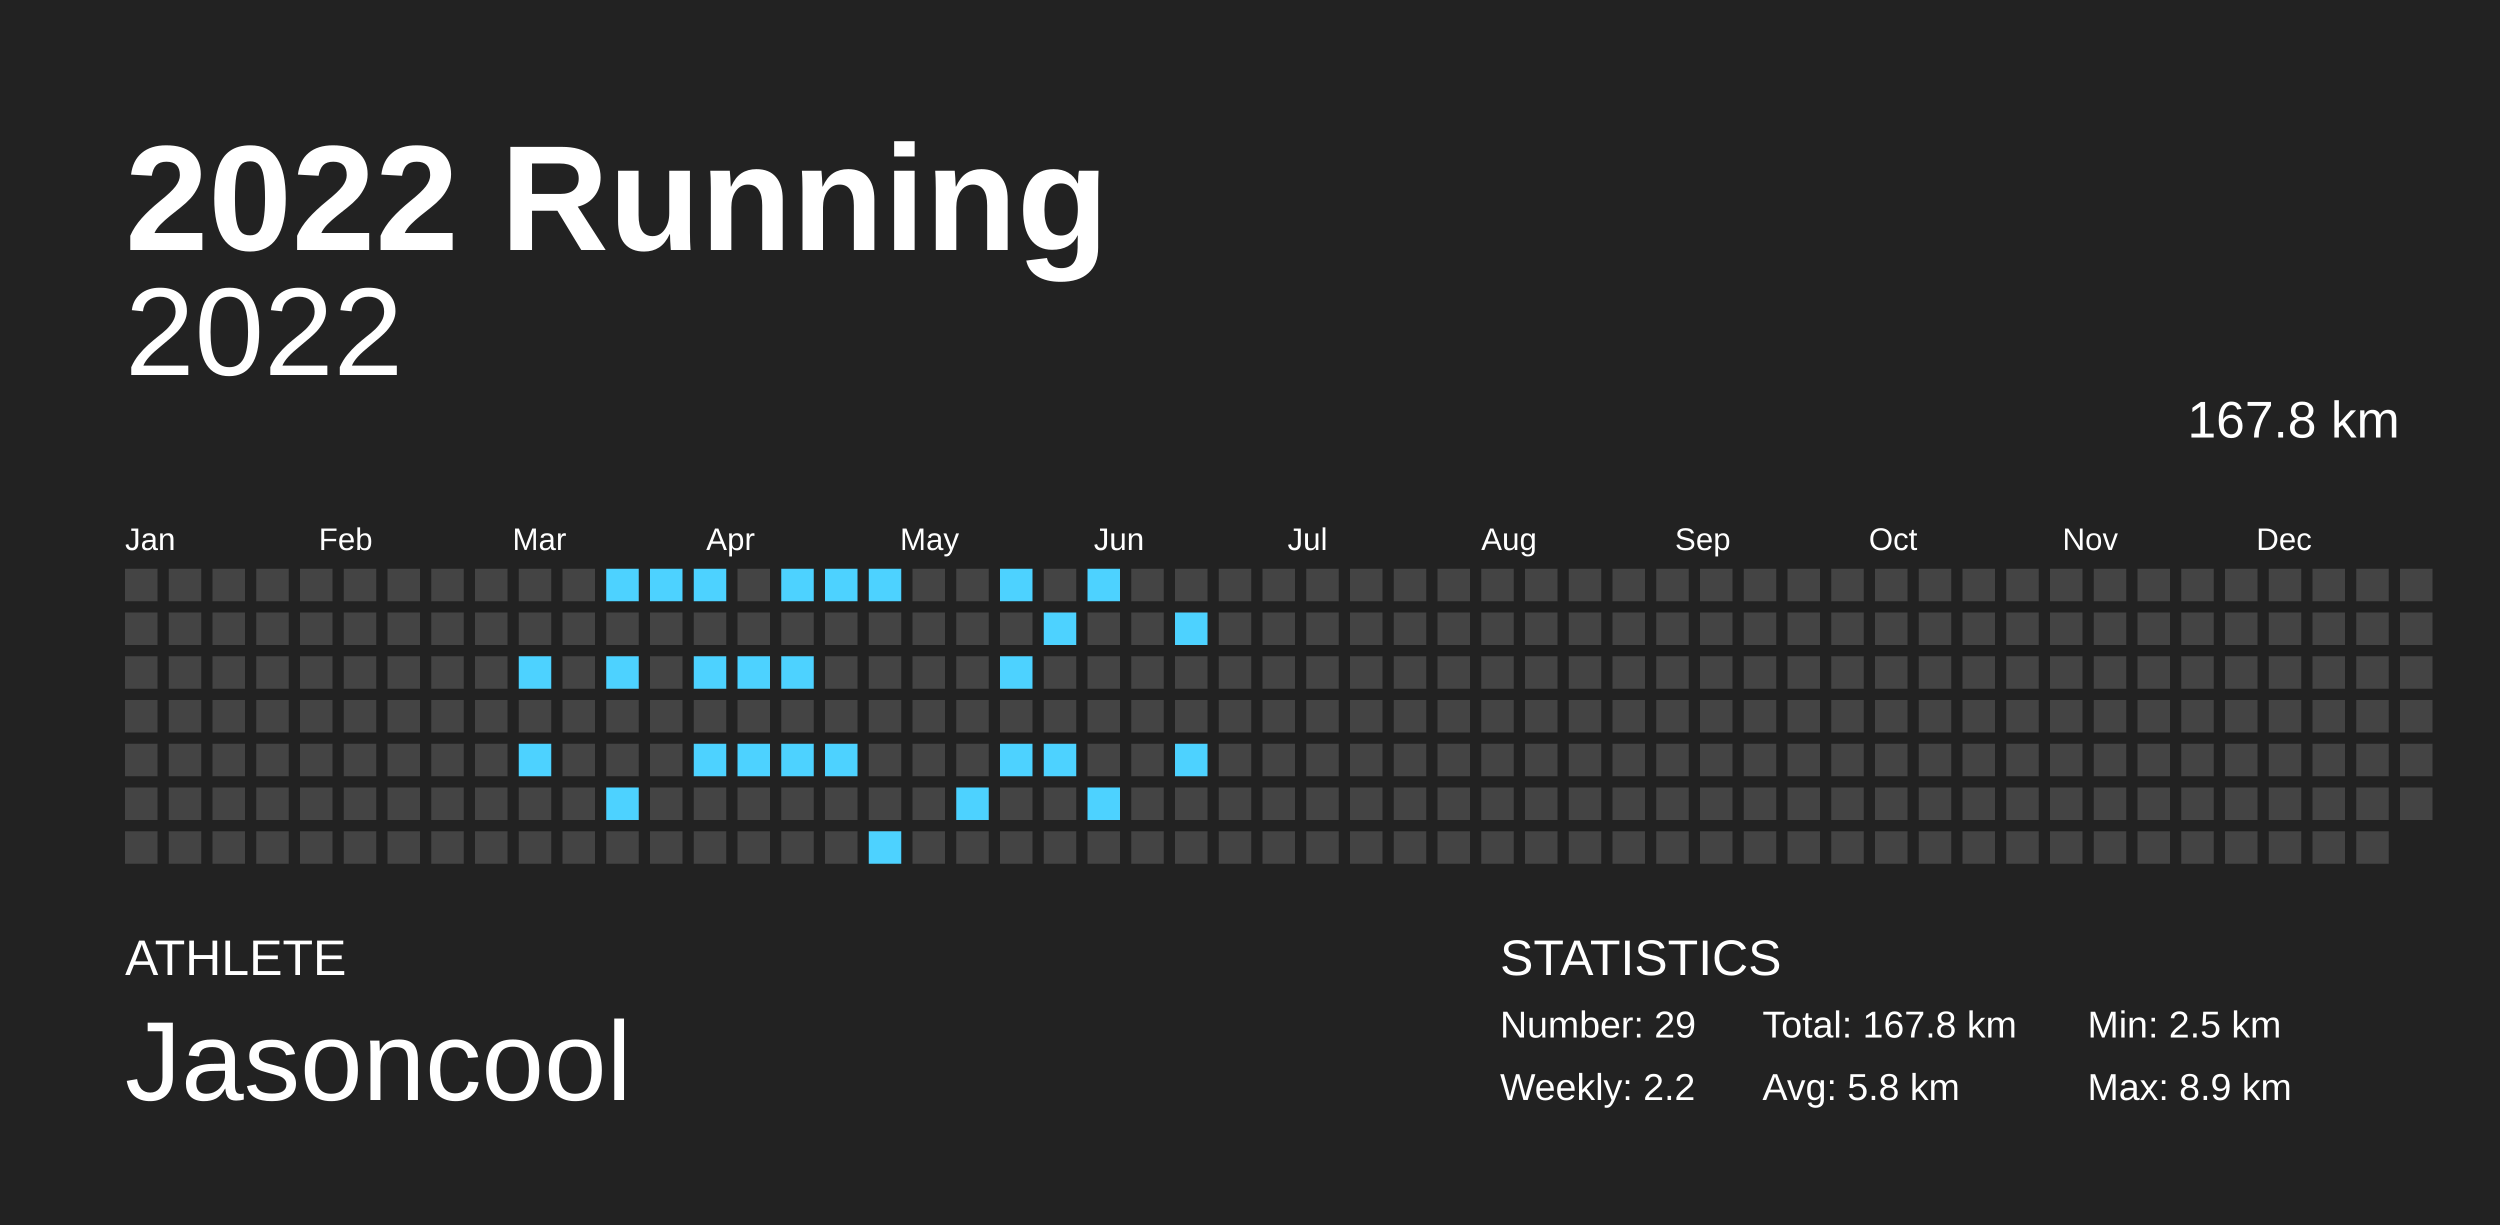
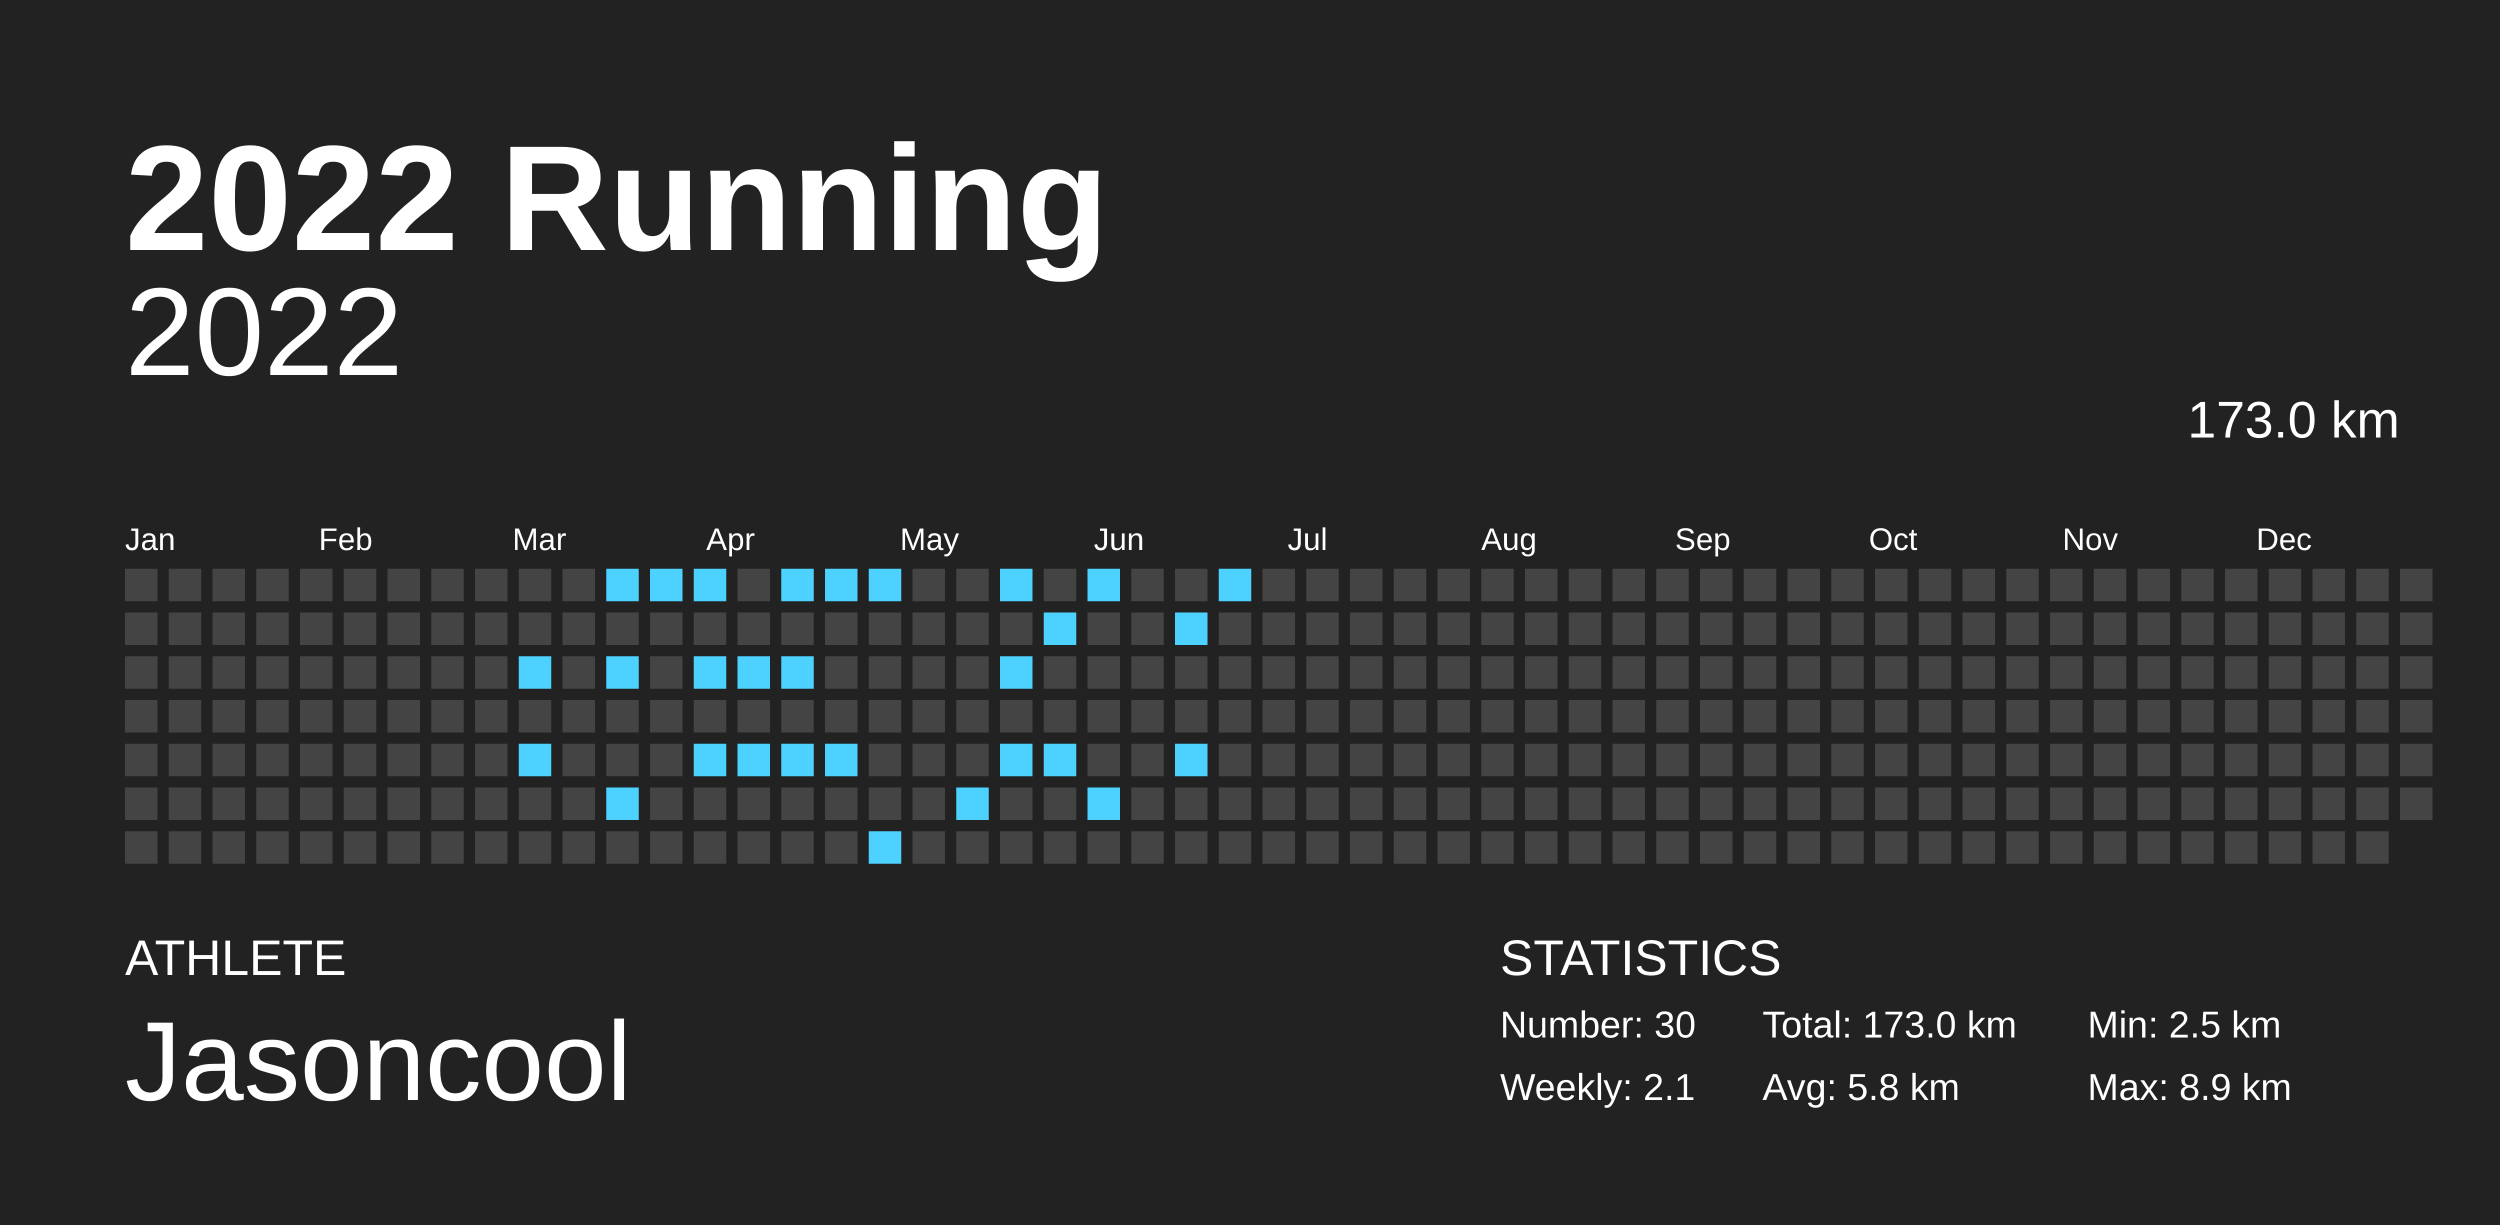
<svg xmlns="http://www.w3.org/2000/svg" baseProfile="full" height="98mm" version="1.1" viewBox="0,0,200,98" width="200mm">
  <defs />
  <rect fill="#222222" height="98" width="200" x="0" y="0" />
  <text fill="#FFFFFF" style="font-size:12px; font-family:Arial; font-weight:bold;" x="10" y="20">2022 Running</text>
  <text fill="#FFFFFF" style="font-size:4px; font-family:Arial" x="10" y="78">ATHLETE</text>
  <text fill="#FFFFFF" style="font-size:9px; font-family:Arial" x="10" y="88">Jasoncool</text>
  <text fill="#FFFFFF" style="font-size:4px; font-family:Arial" x="120" y="78">STATISTICS</text>
-   <text fill="#FFFFFF" style="font-size:3px; font-family:Arial" x="120" y="83">Number: 29</text>
-   <text fill="#FFFFFF" style="font-size:3px; font-family:Arial" x="120" y="88">Weekly: 2.2</text>
-   <text fill="#FFFFFF" style="font-size:3px; font-family:Arial" x="141" y="83">Total: 167.8 km</text>
+   <text fill="#FFFFFF" style="font-size:3px; font-family:Arial" x="120" y="83">Number: 30</text>
+   <text fill="#FFFFFF" style="font-size:3px; font-family:Arial" x="120" y="88">Weekly: 2.1</text>
+   <text fill="#FFFFFF" style="font-size:3px; font-family:Arial" x="141" y="83">Total: 173.0 km</text>
  <text fill="#FFFFFF" style="font-size:3px; font-family:Arial" x="141" y="88">Avg: 5.8 km</text>
  <text fill="#FFFFFF" style="font-size:3px; font-family:Arial" x="167" y="83">Min: 2.5 km</text>
  <text fill="#FFFFFF" style="font-size:3px; font-family:Arial" x="167" y="88">Max: 8.9 km</text>
  <text alignment-baseline="hanging" fill="#FFFFFF" style="font-size:10.0px; font-family:Arial;" x="10" y="30">2022</text>
-   <text alignment-baseline="hanging" fill="#FFFFFF" style="font-size:4.125px; font-family:Arial;" x="175" y="35">167.8 km</text>
+   <text alignment-baseline="hanging" fill="#FFFFFF" style="font-size:4.125px; font-family:Arial;" x="175" y="35">173.0 km</text>
  <text fill="#FFFFFF" style="font-size:2.5px; font-family:Arial" x="10.0" y="44">Jan</text>
  <text fill="#FFFFFF" style="font-size:2.5px; font-family:Arial" x="25.5" y="44">Feb</text>
  <text fill="#FFFFFF" style="font-size:2.5px; font-family:Arial" x="41.0" y="44">Mar</text>
  <text fill="#FFFFFF" style="font-size:2.5px; font-family:Arial" x="56.5" y="44">Apr</text>
  <text fill="#FFFFFF" style="font-size:2.5px; font-family:Arial" x="72.0" y="44">May</text>
  <text fill="#FFFFFF" style="font-size:2.5px; font-family:Arial" x="87.5" y="44">Jun</text>
  <text fill="#FFFFFF" style="font-size:2.5px; font-family:Arial" x="103.0" y="44">Jul</text>
  <text fill="#FFFFFF" style="font-size:2.5px; font-family:Arial" x="118.5" y="44">Aug</text>
  <text fill="#FFFFFF" style="font-size:2.5px; font-family:Arial" x="134.0" y="44">Sep</text>
  <text fill="#FFFFFF" style="font-size:2.5px; font-family:Arial" x="149.5" y="44">Oct</text>
  <text fill="#FFFFFF" style="font-size:2.5px; font-family:Arial" x="165.0" y="44">Nov</text>
  <text fill="#FFFFFF" style="font-size:2.5px; font-family:Arial" x="180.5" y="44">Dec</text>
  <rect fill="#444444" height="2.6" width="2.6" x="10.0" y="45.5" />
  <rect fill="#444444" height="2.6" width="2.6" x="10.0" y="49.0" />
  <rect fill="#444444" height="2.6" width="2.6" x="10.0" y="52.5" />
  <rect fill="#444444" height="2.6" width="2.6" x="10.0" y="56.0" />
  <rect fill="#444444" height="2.6" width="2.6" x="10.0" y="59.5" />
  <rect fill="#444444" height="2.6" width="2.6" x="10.0" y="63.0" />
  <rect fill="#444444" height="2.6" width="2.6" x="10.0" y="66.5" />
  <rect fill="#444444" height="2.6" width="2.6" x="13.5" y="45.5" />
  <rect fill="#444444" height="2.6" width="2.6" x="13.5" y="49.0" />
  <rect fill="#444444" height="2.6" width="2.6" x="13.5" y="52.5" />
  <rect fill="#444444" height="2.6" width="2.6" x="13.5" y="56.0" />
  <rect fill="#444444" height="2.6" width="2.6" x="13.5" y="59.5" />
  <rect fill="#444444" height="2.6" width="2.6" x="13.5" y="63.0" />
  <rect fill="#444444" height="2.6" width="2.6" x="13.5" y="66.5" />
  <rect fill="#444444" height="2.6" width="2.6" x="17.0" y="45.5" />
  <rect fill="#444444" height="2.6" width="2.6" x="17.0" y="49.0" />
  <rect fill="#444444" height="2.6" width="2.6" x="17.0" y="52.5" />
  <rect fill="#444444" height="2.6" width="2.6" x="17.0" y="56.0" />
  <rect fill="#444444" height="2.6" width="2.6" x="17.0" y="59.5" />
  <rect fill="#444444" height="2.6" width="2.6" x="17.0" y="63.0" />
  <rect fill="#444444" height="2.6" width="2.6" x="17.0" y="66.5" />
  <rect fill="#444444" height="2.6" width="2.6" x="20.5" y="45.5" />
  <rect fill="#444444" height="2.6" width="2.6" x="20.5" y="49.0" />
  <rect fill="#444444" height="2.6" width="2.6" x="20.5" y="52.5" />
  <rect fill="#444444" height="2.6" width="2.6" x="20.5" y="56.0" />
  <rect fill="#444444" height="2.6" width="2.6" x="20.5" y="59.5" />
  <rect fill="#444444" height="2.6" width="2.6" x="20.5" y="63.0" />
  <rect fill="#444444" height="2.6" width="2.6" x="20.5" y="66.5" />
  <rect fill="#444444" height="2.6" width="2.6" x="24.0" y="45.5" />
  <rect fill="#444444" height="2.6" width="2.6" x="24.0" y="49.0" />
  <rect fill="#444444" height="2.6" width="2.6" x="24.0" y="52.5" />
  <rect fill="#444444" height="2.6" width="2.6" x="24.0" y="56.0" />
  <rect fill="#444444" height="2.6" width="2.6" x="24.0" y="59.5" />
  <rect fill="#444444" height="2.6" width="2.6" x="24.0" y="63.0" />
  <rect fill="#444444" height="2.6" width="2.6" x="24.0" y="66.5" />
  <rect fill="#444444" height="2.6" width="2.6" x="27.5" y="45.5" />
  <rect fill="#444444" height="2.6" width="2.6" x="27.5" y="49.0" />
  <rect fill="#444444" height="2.6" width="2.6" x="27.5" y="52.5" />
  <rect fill="#444444" height="2.6" width="2.6" x="27.5" y="56.0" />
  <rect fill="#444444" height="2.6" width="2.6" x="27.5" y="59.5" />
  <rect fill="#444444" height="2.6" width="2.6" x="27.5" y="63.0" />
  <rect fill="#444444" height="2.6" width="2.6" x="27.5" y="66.5" />
  <rect fill="#444444" height="2.6" width="2.6" x="31.0" y="45.5" />
  <rect fill="#444444" height="2.6" width="2.6" x="31.0" y="49.0" />
  <rect fill="#444444" height="2.6" width="2.6" x="31.0" y="52.5" />
  <rect fill="#444444" height="2.6" width="2.6" x="31.0" y="56.0" />
  <rect fill="#444444" height="2.6" width="2.6" x="31.0" y="59.5" />
  <rect fill="#444444" height="2.6" width="2.6" x="31.0" y="63.0" />
  <rect fill="#444444" height="2.6" width="2.6" x="31.0" y="66.5" />
  <rect fill="#444444" height="2.6" width="2.6" x="34.5" y="45.5" />
  <rect fill="#444444" height="2.6" width="2.6" x="34.5" y="49.0" />
  <rect fill="#444444" height="2.6" width="2.6" x="34.5" y="52.5" />
  <rect fill="#444444" height="2.6" width="2.6" x="34.5" y="56.0" />
  <rect fill="#444444" height="2.6" width="2.6" x="34.5" y="59.5" />
  <rect fill="#444444" height="2.6" width="2.6" x="34.5" y="63.0" />
  <rect fill="#444444" height="2.6" width="2.6" x="34.5" y="66.5" />
  <rect fill="#444444" height="2.6" width="2.6" x="38.0" y="45.5" />
  <rect fill="#444444" height="2.6" width="2.6" x="38.0" y="49.0" />
  <rect fill="#444444" height="2.6" width="2.6" x="38.0" y="52.5" />
  <rect fill="#444444" height="2.6" width="2.6" x="38.0" y="56.0" />
  <rect fill="#444444" height="2.6" width="2.6" x="38.0" y="59.5" />
  <rect fill="#444444" height="2.6" width="2.6" x="38.0" y="63.0" />
  <rect fill="#444444" height="2.6" width="2.6" x="38.0" y="66.5" />
  <rect fill="#444444" height="2.6" width="2.6" x="41.5" y="45.5" />
  <rect fill="#444444" height="2.6" width="2.6" x="41.5" y="49.0" />
  <rect fill="#4dd2ff" height="2.6" width="2.6" x="41.5" y="52.5" />
  <rect fill="#444444" height="2.6" width="2.6" x="41.5" y="56.0" />
  <rect fill="#4dd2ff" height="2.6" width="2.6" x="41.5" y="59.5" />
  <rect fill="#444444" height="2.6" width="2.6" x="41.5" y="63.0" />
  <rect fill="#444444" height="2.6" width="2.6" x="41.5" y="66.5" />
  <rect fill="#444444" height="2.6" width="2.6" x="45.0" y="45.5" />
  <rect fill="#444444" height="2.6" width="2.6" x="45.0" y="49.0" />
  <rect fill="#444444" height="2.6" width="2.6" x="45.0" y="52.5" />
  <rect fill="#444444" height="2.6" width="2.6" x="45.0" y="56.0" />
  <rect fill="#444444" height="2.6" width="2.6" x="45.0" y="59.5" />
  <rect fill="#444444" height="2.6" width="2.6" x="45.0" y="63.0" />
  <rect fill="#444444" height="2.6" width="2.6" x="45.0" y="66.5" />
  <rect fill="#4dd2ff" height="2.6" width="2.6" x="48.5" y="45.5" />
  <rect fill="#444444" height="2.6" width="2.6" x="48.5" y="49.0" />
  <rect fill="#4dd2ff" height="2.6" width="2.6" x="48.5" y="52.5" />
  <rect fill="#444444" height="2.6" width="2.6" x="48.5" y="56.0" />
  <rect fill="#444444" height="2.6" width="2.6" x="48.5" y="59.5" />
  <rect fill="#4dd2ff" height="2.6" width="2.6" x="48.5" y="63.0" />
  <rect fill="#444444" height="2.6" width="2.6" x="48.5" y="66.5" />
  <rect fill="#4dd2ff" height="2.6" width="2.6" x="52.0" y="45.5" />
  <rect fill="#444444" height="2.6" width="2.6" x="52.0" y="49.0" />
  <rect fill="#444444" height="2.6" width="2.6" x="52.0" y="52.5" />
  <rect fill="#444444" height="2.6" width="2.6" x="52.0" y="56.0" />
  <rect fill="#444444" height="2.6" width="2.6" x="52.0" y="59.5" />
  <rect fill="#444444" height="2.6" width="2.6" x="52.0" y="63.0" />
  <rect fill="#444444" height="2.6" width="2.6" x="52.0" y="66.5" />
  <rect fill="#4dd2ff" height="2.6" width="2.6" x="55.5" y="45.5" />
  <rect fill="#444444" height="2.6" width="2.6" x="55.5" y="49.0" />
  <rect fill="#4dd2ff" height="2.6" width="2.6" x="55.5" y="52.5" />
  <rect fill="#444444" height="2.6" width="2.6" x="55.5" y="56.0" />
  <rect fill="#4dd2ff" height="2.6" width="2.6" x="55.5" y="59.5" />
  <rect fill="#444444" height="2.6" width="2.6" x="55.5" y="63.0" />
  <rect fill="#444444" height="2.6" width="2.6" x="55.5" y="66.5" />
  <rect fill="#444444" height="2.6" width="2.6" x="59.0" y="45.5" />
  <rect fill="#444444" height="2.6" width="2.6" x="59.0" y="49.0" />
  <rect fill="#4dd2ff" height="2.6" width="2.6" x="59.0" y="52.5" />
  <rect fill="#444444" height="2.6" width="2.6" x="59.0" y="56.0" />
  <rect fill="#4dd2ff" height="2.6" width="2.6" x="59.0" y="59.5" />
  <rect fill="#444444" height="2.6" width="2.6" x="59.0" y="63.0" />
  <rect fill="#444444" height="2.6" width="2.6" x="59.0" y="66.5" />
  <rect fill="#4dd2ff" height="2.6" width="2.6" x="62.5" y="45.5" />
  <rect fill="#444444" height="2.6" width="2.6" x="62.5" y="49.0" />
  <rect fill="#4dd2ff" height="2.6" width="2.6" x="62.5" y="52.5" />
  <rect fill="#444444" height="2.6" width="2.6" x="62.5" y="56.0" />
  <rect fill="#4dd2ff" height="2.6" width="2.6" x="62.5" y="59.5" />
  <rect fill="#444444" height="2.6" width="2.6" x="62.5" y="63.0" />
  <rect fill="#444444" height="2.6" width="2.6" x="62.5" y="66.5" />
  <rect fill="#4dd2ff" height="2.6" width="2.6" x="66.0" y="45.5" />
  <rect fill="#444444" height="2.6" width="2.6" x="66.0" y="49.0" />
  <rect fill="#444444" height="2.6" width="2.6" x="66.0" y="52.5" />
  <rect fill="#444444" height="2.6" width="2.6" x="66.0" y="56.0" />
  <rect fill="#4dd2ff" height="2.6" width="2.6" x="66.0" y="59.5" />
  <rect fill="#444444" height="2.6" width="2.6" x="66.0" y="63.0" />
  <rect fill="#444444" height="2.6" width="2.6" x="66.0" y="66.5" />
  <rect fill="#4dd2ff" height="2.6" width="2.6" x="69.5" y="45.5" />
  <rect fill="#444444" height="2.6" width="2.6" x="69.5" y="49.0" />
  <rect fill="#444444" height="2.6" width="2.6" x="69.5" y="52.5" />
  <rect fill="#444444" height="2.6" width="2.6" x="69.5" y="56.0" />
  <rect fill="#444444" height="2.6" width="2.6" x="69.5" y="59.5" />
  <rect fill="#444444" height="2.6" width="2.6" x="69.5" y="63.0" />
  <rect fill="#4dd2ff" height="2.6" width="2.6" x="69.5" y="66.5" />
  <rect fill="#444444" height="2.6" width="2.6" x="73.0" y="45.5" />
  <rect fill="#444444" height="2.6" width="2.6" x="73.0" y="49.0" />
  <rect fill="#444444" height="2.6" width="2.6" x="73.0" y="52.5" />
  <rect fill="#444444" height="2.6" width="2.6" x="73.0" y="56.0" />
  <rect fill="#444444" height="2.6" width="2.6" x="73.0" y="59.5" />
  <rect fill="#444444" height="2.6" width="2.6" x="73.0" y="63.0" />
  <rect fill="#444444" height="2.6" width="2.6" x="73.0" y="66.5" />
  <rect fill="#444444" height="2.6" width="2.6" x="76.5" y="45.5" />
  <rect fill="#444444" height="2.6" width="2.6" x="76.5" y="49.0" />
  <rect fill="#444444" height="2.6" width="2.6" x="76.5" y="52.5" />
  <rect fill="#444444" height="2.6" width="2.6" x="76.5" y="56.0" />
  <rect fill="#444444" height="2.6" width="2.6" x="76.5" y="59.5" />
  <rect fill="#4dd2ff" height="2.6" width="2.6" x="76.5" y="63.0" />
  <rect fill="#444444" height="2.6" width="2.6" x="76.5" y="66.5" />
  <rect fill="#4dd2ff" height="2.6" width="2.6" x="80.0" y="45.5" />
  <rect fill="#444444" height="2.6" width="2.6" x="80.0" y="49.0" />
  <rect fill="#4dd2ff" height="2.6" width="2.6" x="80.0" y="52.5" />
  <rect fill="#444444" height="2.6" width="2.6" x="80.0" y="56.0" />
  <rect fill="#4dd2ff" height="2.6" width="2.6" x="80.0" y="59.5" />
  <rect fill="#444444" height="2.6" width="2.6" x="80.0" y="63.0" />
  <rect fill="#444444" height="2.6" width="2.6" x="80.0" y="66.5" />
  <rect fill="#444444" height="2.6" width="2.6" x="83.5" y="45.5" />
  <rect fill="#4dd2ff" height="2.6" width="2.6" x="83.5" y="49.0" />
  <rect fill="#444444" height="2.6" width="2.6" x="83.5" y="52.5" />
  <rect fill="#444444" height="2.6" width="2.6" x="83.5" y="56.0" />
  <rect fill="#4dd2ff" height="2.6" width="2.6" x="83.5" y="59.5" />
  <rect fill="#444444" height="2.6" width="2.6" x="83.5" y="63.0" />
  <rect fill="#444444" height="2.6" width="2.6" x="83.5" y="66.5" />
  <rect fill="#4dd2ff" height="2.6" width="2.6" x="87.0" y="45.5" />
  <rect fill="#444444" height="2.6" width="2.6" x="87.0" y="49.0" />
  <rect fill="#444444" height="2.6" width="2.6" x="87.0" y="52.5" />
  <rect fill="#444444" height="2.6" width="2.6" x="87.0" y="56.0" />
  <rect fill="#444444" height="2.6" width="2.6" x="87.0" y="59.5" />
  <rect fill="#4dd2ff" height="2.6" width="2.6" x="87.0" y="63.0" />
  <rect fill="#444444" height="2.6" width="2.6" x="87.0" y="66.5" />
  <rect fill="#444444" height="2.6" width="2.6" x="90.5" y="45.5" />
  <rect fill="#444444" height="2.6" width="2.6" x="90.5" y="49.0" />
  <rect fill="#444444" height="2.6" width="2.6" x="90.5" y="52.5" />
  <rect fill="#444444" height="2.6" width="2.6" x="90.5" y="56.0" />
  <rect fill="#444444" height="2.6" width="2.6" x="90.5" y="59.5" />
  <rect fill="#444444" height="2.6" width="2.6" x="90.5" y="63.0" />
  <rect fill="#444444" height="2.6" width="2.6" x="90.5" y="66.5" />
  <rect fill="#444444" height="2.6" width="2.6" x="94.0" y="45.5" />
  <rect fill="#4dd2ff" height="2.6" width="2.6" x="94.0" y="49.0" />
  <rect fill="#444444" height="2.6" width="2.6" x="94.0" y="52.5" />
  <rect fill="#444444" height="2.6" width="2.6" x="94.0" y="56.0" />
  <rect fill="#4dd2ff" height="2.6" width="2.6" x="94.0" y="59.5" />
  <rect fill="#444444" height="2.6" width="2.6" x="94.0" y="63.0" />
  <rect fill="#444444" height="2.6" width="2.6" x="94.0" y="66.5" />
-   <rect fill="#444444" height="2.6" width="2.6" x="97.5" y="45.5" />
+   <rect fill="#4dd2ff" height="2.6" width="2.6" x="97.5" y="45.5" />
  <rect fill="#444444" height="2.6" width="2.6" x="97.5" y="49.0" />
  <rect fill="#444444" height="2.6" width="2.6" x="97.5" y="52.5" />
  <rect fill="#444444" height="2.6" width="2.6" x="97.5" y="56.0" />
  <rect fill="#444444" height="2.6" width="2.6" x="97.5" y="59.5" />
  <rect fill="#444444" height="2.6" width="2.6" x="97.5" y="63.0" />
  <rect fill="#444444" height="2.6" width="2.6" x="97.5" y="66.5" />
  <rect fill="#444444" height="2.6" width="2.6" x="101.0" y="45.5" />
  <rect fill="#444444" height="2.6" width="2.6" x="101.0" y="49.0" />
  <rect fill="#444444" height="2.6" width="2.6" x="101.0" y="52.5" />
  <rect fill="#444444" height="2.6" width="2.6" x="101.0" y="56.0" />
  <rect fill="#444444" height="2.6" width="2.6" x="101.0" y="59.5" />
  <rect fill="#444444" height="2.6" width="2.6" x="101.0" y="63.0" />
  <rect fill="#444444" height="2.6" width="2.6" x="101.0" y="66.5" />
  <rect fill="#444444" height="2.6" width="2.6" x="104.5" y="45.5" />
  <rect fill="#444444" height="2.6" width="2.6" x="104.5" y="49.0" />
  <rect fill="#444444" height="2.6" width="2.6" x="104.5" y="52.5" />
  <rect fill="#444444" height="2.6" width="2.6" x="104.5" y="56.0" />
  <rect fill="#444444" height="2.6" width="2.6" x="104.5" y="59.5" />
  <rect fill="#444444" height="2.6" width="2.6" x="104.5" y="63.0" />
  <rect fill="#444444" height="2.6" width="2.6" x="104.5" y="66.5" />
  <rect fill="#444444" height="2.6" width="2.6" x="108.0" y="45.5" />
  <rect fill="#444444" height="2.6" width="2.6" x="108.0" y="49.0" />
  <rect fill="#444444" height="2.6" width="2.6" x="108.0" y="52.5" />
  <rect fill="#444444" height="2.6" width="2.6" x="108.0" y="56.0" />
  <rect fill="#444444" height="2.6" width="2.6" x="108.0" y="59.5" />
  <rect fill="#444444" height="2.6" width="2.6" x="108.0" y="63.0" />
  <rect fill="#444444" height="2.6" width="2.6" x="108.0" y="66.5" />
  <rect fill="#444444" height="2.6" width="2.6" x="111.5" y="45.5" />
  <rect fill="#444444" height="2.6" width="2.6" x="111.5" y="49.0" />
  <rect fill="#444444" height="2.6" width="2.6" x="111.5" y="52.5" />
  <rect fill="#444444" height="2.6" width="2.6" x="111.5" y="56.0" />
  <rect fill="#444444" height="2.6" width="2.6" x="111.5" y="59.5" />
  <rect fill="#444444" height="2.6" width="2.6" x="111.5" y="63.0" />
  <rect fill="#444444" height="2.6" width="2.6" x="111.5" y="66.5" />
  <rect fill="#444444" height="2.6" width="2.6" x="115.0" y="45.5" />
  <rect fill="#444444" height="2.6" width="2.6" x="115.0" y="49.0" />
  <rect fill="#444444" height="2.6" width="2.6" x="115.0" y="52.5" />
  <rect fill="#444444" height="2.6" width="2.6" x="115.0" y="56.0" />
  <rect fill="#444444" height="2.6" width="2.6" x="115.0" y="59.5" />
  <rect fill="#444444" height="2.6" width="2.6" x="115.0" y="63.0" />
  <rect fill="#444444" height="2.6" width="2.6" x="115.0" y="66.5" />
  <rect fill="#444444" height="2.6" width="2.6" x="118.5" y="45.5" />
  <rect fill="#444444" height="2.6" width="2.6" x="118.5" y="49.0" />
  <rect fill="#444444" height="2.6" width="2.6" x="118.5" y="52.5" />
  <rect fill="#444444" height="2.6" width="2.6" x="118.5" y="56.0" />
  <rect fill="#444444" height="2.6" width="2.6" x="118.5" y="59.5" />
  <rect fill="#444444" height="2.6" width="2.6" x="118.5" y="63.0" />
  <rect fill="#444444" height="2.6" width="2.6" x="118.5" y="66.5" />
  <rect fill="#444444" height="2.6" width="2.6" x="122.0" y="45.5" />
  <rect fill="#444444" height="2.6" width="2.6" x="122.0" y="49.0" />
  <rect fill="#444444" height="2.6" width="2.6" x="122.0" y="52.5" />
  <rect fill="#444444" height="2.6" width="2.6" x="122.0" y="56.0" />
  <rect fill="#444444" height="2.6" width="2.6" x="122.0" y="59.5" />
  <rect fill="#444444" height="2.6" width="2.6" x="122.0" y="63.0" />
  <rect fill="#444444" height="2.6" width="2.6" x="122.0" y="66.5" />
  <rect fill="#444444" height="2.6" width="2.6" x="125.5" y="45.5" />
  <rect fill="#444444" height="2.6" width="2.6" x="125.5" y="49.0" />
  <rect fill="#444444" height="2.6" width="2.6" x="125.5" y="52.5" />
  <rect fill="#444444" height="2.6" width="2.6" x="125.5" y="56.0" />
  <rect fill="#444444" height="2.6" width="2.6" x="125.5" y="59.5" />
  <rect fill="#444444" height="2.6" width="2.6" x="125.5" y="63.0" />
  <rect fill="#444444" height="2.6" width="2.6" x="125.5" y="66.5" />
  <rect fill="#444444" height="2.6" width="2.6" x="129.0" y="45.5" />
  <rect fill="#444444" height="2.6" width="2.6" x="129.0" y="49.0" />
  <rect fill="#444444" height="2.6" width="2.6" x="129.0" y="52.5" />
  <rect fill="#444444" height="2.6" width="2.6" x="129.0" y="56.0" />
  <rect fill="#444444" height="2.6" width="2.6" x="129.0" y="59.5" />
  <rect fill="#444444" height="2.6" width="2.6" x="129.0" y="63.0" />
  <rect fill="#444444" height="2.6" width="2.6" x="129.0" y="66.5" />
  <rect fill="#444444" height="2.6" width="2.6" x="132.5" y="45.5" />
  <rect fill="#444444" height="2.6" width="2.6" x="132.5" y="49.0" />
  <rect fill="#444444" height="2.6" width="2.6" x="132.5" y="52.5" />
  <rect fill="#444444" height="2.6" width="2.6" x="132.5" y="56.0" />
  <rect fill="#444444" height="2.6" width="2.6" x="132.5" y="59.5" />
  <rect fill="#444444" height="2.6" width="2.6" x="132.5" y="63.0" />
  <rect fill="#444444" height="2.6" width="2.6" x="132.5" y="66.5" />
  <rect fill="#444444" height="2.6" width="2.6" x="136.0" y="45.5" />
  <rect fill="#444444" height="2.6" width="2.6" x="136.0" y="49.0" />
  <rect fill="#444444" height="2.6" width="2.6" x="136.0" y="52.5" />
  <rect fill="#444444" height="2.6" width="2.6" x="136.0" y="56.0" />
  <rect fill="#444444" height="2.6" width="2.6" x="136.0" y="59.5" />
  <rect fill="#444444" height="2.6" width="2.6" x="136.0" y="63.0" />
  <rect fill="#444444" height="2.6" width="2.6" x="136.0" y="66.5" />
  <rect fill="#444444" height="2.6" width="2.6" x="139.5" y="45.5" />
  <rect fill="#444444" height="2.6" width="2.6" x="139.5" y="49.0" />
  <rect fill="#444444" height="2.6" width="2.6" x="139.5" y="52.5" />
  <rect fill="#444444" height="2.6" width="2.6" x="139.5" y="56.0" />
  <rect fill="#444444" height="2.6" width="2.6" x="139.5" y="59.5" />
  <rect fill="#444444" height="2.6" width="2.6" x="139.5" y="63.0" />
  <rect fill="#444444" height="2.6" width="2.6" x="139.5" y="66.5" />
  <rect fill="#444444" height="2.6" width="2.6" x="143.0" y="45.5" />
  <rect fill="#444444" height="2.6" width="2.6" x="143.0" y="49.0" />
  <rect fill="#444444" height="2.6" width="2.6" x="143.0" y="52.5" />
  <rect fill="#444444" height="2.6" width="2.6" x="143.0" y="56.0" />
  <rect fill="#444444" height="2.6" width="2.6" x="143.0" y="59.5" />
  <rect fill="#444444" height="2.6" width="2.6" x="143.0" y="63.0" />
  <rect fill="#444444" height="2.6" width="2.6" x="143.0" y="66.5" />
  <rect fill="#444444" height="2.6" width="2.6" x="146.5" y="45.5" />
  <rect fill="#444444" height="2.6" width="2.6" x="146.5" y="49.0" />
  <rect fill="#444444" height="2.6" width="2.6" x="146.5" y="52.5" />
  <rect fill="#444444" height="2.6" width="2.6" x="146.5" y="56.0" />
  <rect fill="#444444" height="2.6" width="2.6" x="146.5" y="59.5" />
  <rect fill="#444444" height="2.6" width="2.6" x="146.5" y="63.0" />
  <rect fill="#444444" height="2.6" width="2.6" x="146.5" y="66.5" />
  <rect fill="#444444" height="2.6" width="2.6" x="150.0" y="45.5" />
  <rect fill="#444444" height="2.6" width="2.6" x="150.0" y="49.0" />
  <rect fill="#444444" height="2.6" width="2.6" x="150.0" y="52.5" />
  <rect fill="#444444" height="2.6" width="2.6" x="150.0" y="56.0" />
  <rect fill="#444444" height="2.6" width="2.6" x="150.0" y="59.5" />
  <rect fill="#444444" height="2.6" width="2.6" x="150.0" y="63.0" />
  <rect fill="#444444" height="2.6" width="2.6" x="150.0" y="66.5" />
  <rect fill="#444444" height="2.6" width="2.6" x="153.5" y="45.5" />
  <rect fill="#444444" height="2.6" width="2.6" x="153.5" y="49.0" />
  <rect fill="#444444" height="2.6" width="2.6" x="153.5" y="52.5" />
  <rect fill="#444444" height="2.6" width="2.6" x="153.5" y="56.0" />
  <rect fill="#444444" height="2.6" width="2.6" x="153.5" y="59.5" />
  <rect fill="#444444" height="2.6" width="2.6" x="153.5" y="63.0" />
  <rect fill="#444444" height="2.6" width="2.6" x="153.5" y="66.5" />
  <rect fill="#444444" height="2.6" width="2.6" x="157.0" y="45.5" />
  <rect fill="#444444" height="2.6" width="2.6" x="157.0" y="49.0" />
  <rect fill="#444444" height="2.6" width="2.6" x="157.0" y="52.5" />
  <rect fill="#444444" height="2.6" width="2.6" x="157.0" y="56.0" />
  <rect fill="#444444" height="2.6" width="2.6" x="157.0" y="59.5" />
  <rect fill="#444444" height="2.6" width="2.6" x="157.0" y="63.0" />
  <rect fill="#444444" height="2.6" width="2.6" x="157.0" y="66.5" />
  <rect fill="#444444" height="2.6" width="2.6" x="160.5" y="45.5" />
  <rect fill="#444444" height="2.6" width="2.6" x="160.5" y="49.0" />
  <rect fill="#444444" height="2.6" width="2.6" x="160.5" y="52.5" />
  <rect fill="#444444" height="2.6" width="2.6" x="160.5" y="56.0" />
  <rect fill="#444444" height="2.6" width="2.6" x="160.5" y="59.5" />
  <rect fill="#444444" height="2.6" width="2.6" x="160.5" y="63.0" />
  <rect fill="#444444" height="2.6" width="2.6" x="160.5" y="66.5" />
  <rect fill="#444444" height="2.6" width="2.6" x="164.0" y="45.5" />
  <rect fill="#444444" height="2.6" width="2.6" x="164.0" y="49.0" />
  <rect fill="#444444" height="2.6" width="2.6" x="164.0" y="52.5" />
  <rect fill="#444444" height="2.6" width="2.6" x="164.0" y="56.0" />
  <rect fill="#444444" height="2.6" width="2.6" x="164.0" y="59.5" />
  <rect fill="#444444" height="2.6" width="2.6" x="164.0" y="63.0" />
  <rect fill="#444444" height="2.6" width="2.6" x="164.0" y="66.5" />
  <rect fill="#444444" height="2.6" width="2.6" x="167.5" y="45.5" />
  <rect fill="#444444" height="2.6" width="2.6" x="167.5" y="49.0" />
  <rect fill="#444444" height="2.6" width="2.6" x="167.5" y="52.5" />
  <rect fill="#444444" height="2.6" width="2.6" x="167.5" y="56.0" />
  <rect fill="#444444" height="2.6" width="2.6" x="167.5" y="59.5" />
  <rect fill="#444444" height="2.6" width="2.6" x="167.5" y="63.0" />
  <rect fill="#444444" height="2.6" width="2.6" x="167.5" y="66.5" />
  <rect fill="#444444" height="2.6" width="2.6" x="171.0" y="45.5" />
  <rect fill="#444444" height="2.6" width="2.6" x="171.0" y="49.0" />
  <rect fill="#444444" height="2.6" width="2.6" x="171.0" y="52.5" />
  <rect fill="#444444" height="2.6" width="2.6" x="171.0" y="56.0" />
  <rect fill="#444444" height="2.6" width="2.6" x="171.0" y="59.5" />
  <rect fill="#444444" height="2.6" width="2.6" x="171.0" y="63.0" />
  <rect fill="#444444" height="2.6" width="2.6" x="171.0" y="66.5" />
  <rect fill="#444444" height="2.6" width="2.6" x="174.5" y="45.5" />
  <rect fill="#444444" height="2.6" width="2.6" x="174.5" y="49.0" />
  <rect fill="#444444" height="2.6" width="2.6" x="174.5" y="52.5" />
  <rect fill="#444444" height="2.6" width="2.6" x="174.5" y="56.0" />
  <rect fill="#444444" height="2.6" width="2.6" x="174.5" y="59.5" />
  <rect fill="#444444" height="2.6" width="2.6" x="174.5" y="63.0" />
  <rect fill="#444444" height="2.6" width="2.6" x="174.5" y="66.5" />
  <rect fill="#444444" height="2.6" width="2.6" x="178.0" y="45.5" />
  <rect fill="#444444" height="2.6" width="2.6" x="178.0" y="49.0" />
  <rect fill="#444444" height="2.6" width="2.6" x="178.0" y="52.5" />
  <rect fill="#444444" height="2.6" width="2.6" x="178.0" y="56.0" />
  <rect fill="#444444" height="2.6" width="2.6" x="178.0" y="59.5" />
  <rect fill="#444444" height="2.6" width="2.6" x="178.0" y="63.0" />
  <rect fill="#444444" height="2.6" width="2.6" x="178.0" y="66.5" />
  <rect fill="#444444" height="2.6" width="2.6" x="181.5" y="45.5" />
  <rect fill="#444444" height="2.6" width="2.6" x="181.5" y="49.0" />
  <rect fill="#444444" height="2.6" width="2.6" x="181.5" y="52.5" />
  <rect fill="#444444" height="2.6" width="2.6" x="181.5" y="56.0" />
  <rect fill="#444444" height="2.6" width="2.6" x="181.5" y="59.5" />
  <rect fill="#444444" height="2.6" width="2.6" x="181.5" y="63.0" />
  <rect fill="#444444" height="2.6" width="2.6" x="181.5" y="66.5" />
  <rect fill="#444444" height="2.6" width="2.6" x="185.0" y="45.5" />
  <rect fill="#444444" height="2.6" width="2.6" x="185.0" y="49.0" />
  <rect fill="#444444" height="2.6" width="2.6" x="185.0" y="52.5" />
  <rect fill="#444444" height="2.6" width="2.6" x="185.0" y="56.0" />
  <rect fill="#444444" height="2.6" width="2.6" x="185.0" y="59.5" />
  <rect fill="#444444" height="2.6" width="2.6" x="185.0" y="63.0" />
  <rect fill="#444444" height="2.6" width="2.6" x="185.0" y="66.5" />
  <rect fill="#444444" height="2.6" width="2.6" x="188.5" y="45.5" />
  <rect fill="#444444" height="2.6" width="2.6" x="188.5" y="49.0" />
  <rect fill="#444444" height="2.6" width="2.6" x="188.5" y="52.5" />
  <rect fill="#444444" height="2.6" width="2.6" x="188.5" y="56.0" />
  <rect fill="#444444" height="2.6" width="2.6" x="188.5" y="59.5" />
  <rect fill="#444444" height="2.6" width="2.6" x="188.5" y="63.0" />
  <rect fill="#444444" height="2.6" width="2.6" x="188.5" y="66.5" />
  <rect fill="#444444" height="2.6" width="2.6" x="192.0" y="45.5" />
  <rect fill="#444444" height="2.6" width="2.6" x="192.0" y="49.0" />
  <rect fill="#444444" height="2.6" width="2.6" x="192.0" y="52.5" />
  <rect fill="#444444" height="2.6" width="2.6" x="192.0" y="56.0" />
  <rect fill="#444444" height="2.6" width="2.6" x="192.0" y="59.5" />
  <rect fill="#444444" height="2.6" width="2.6" x="192.0" y="63.0" />
</svg>
